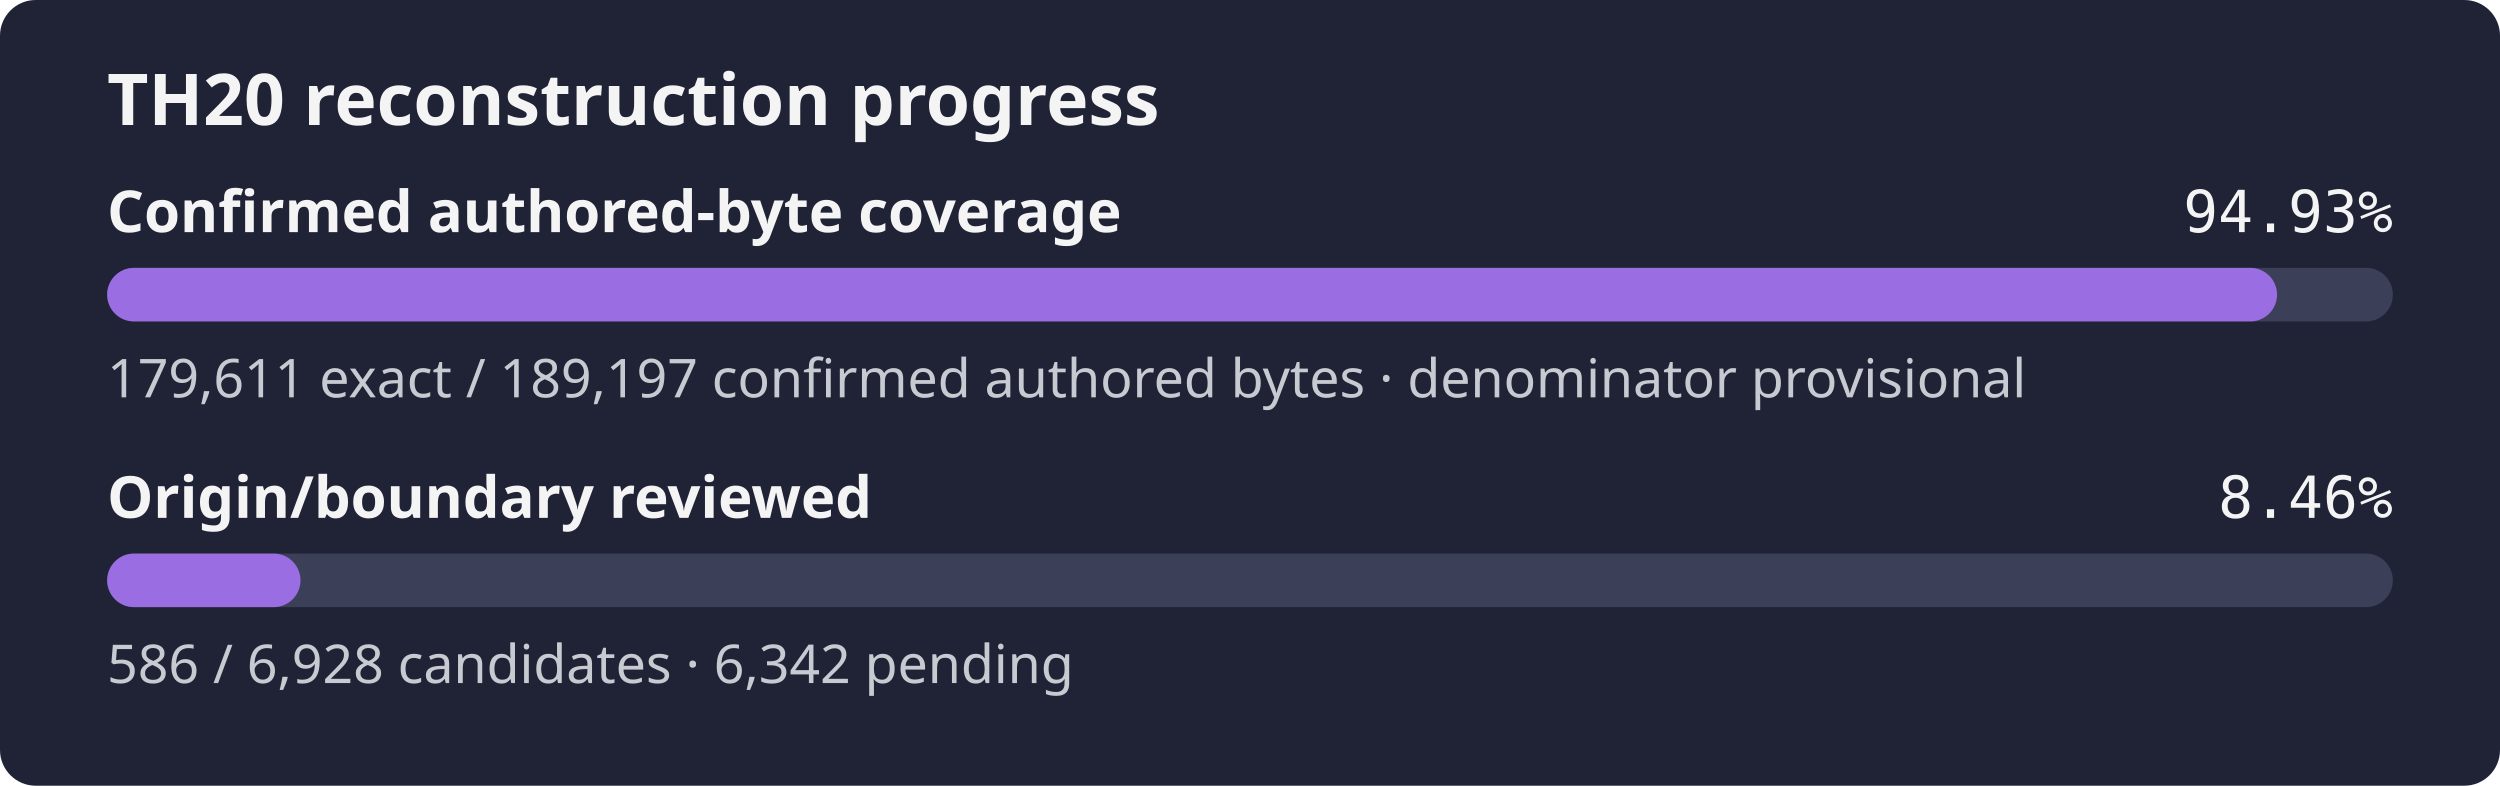
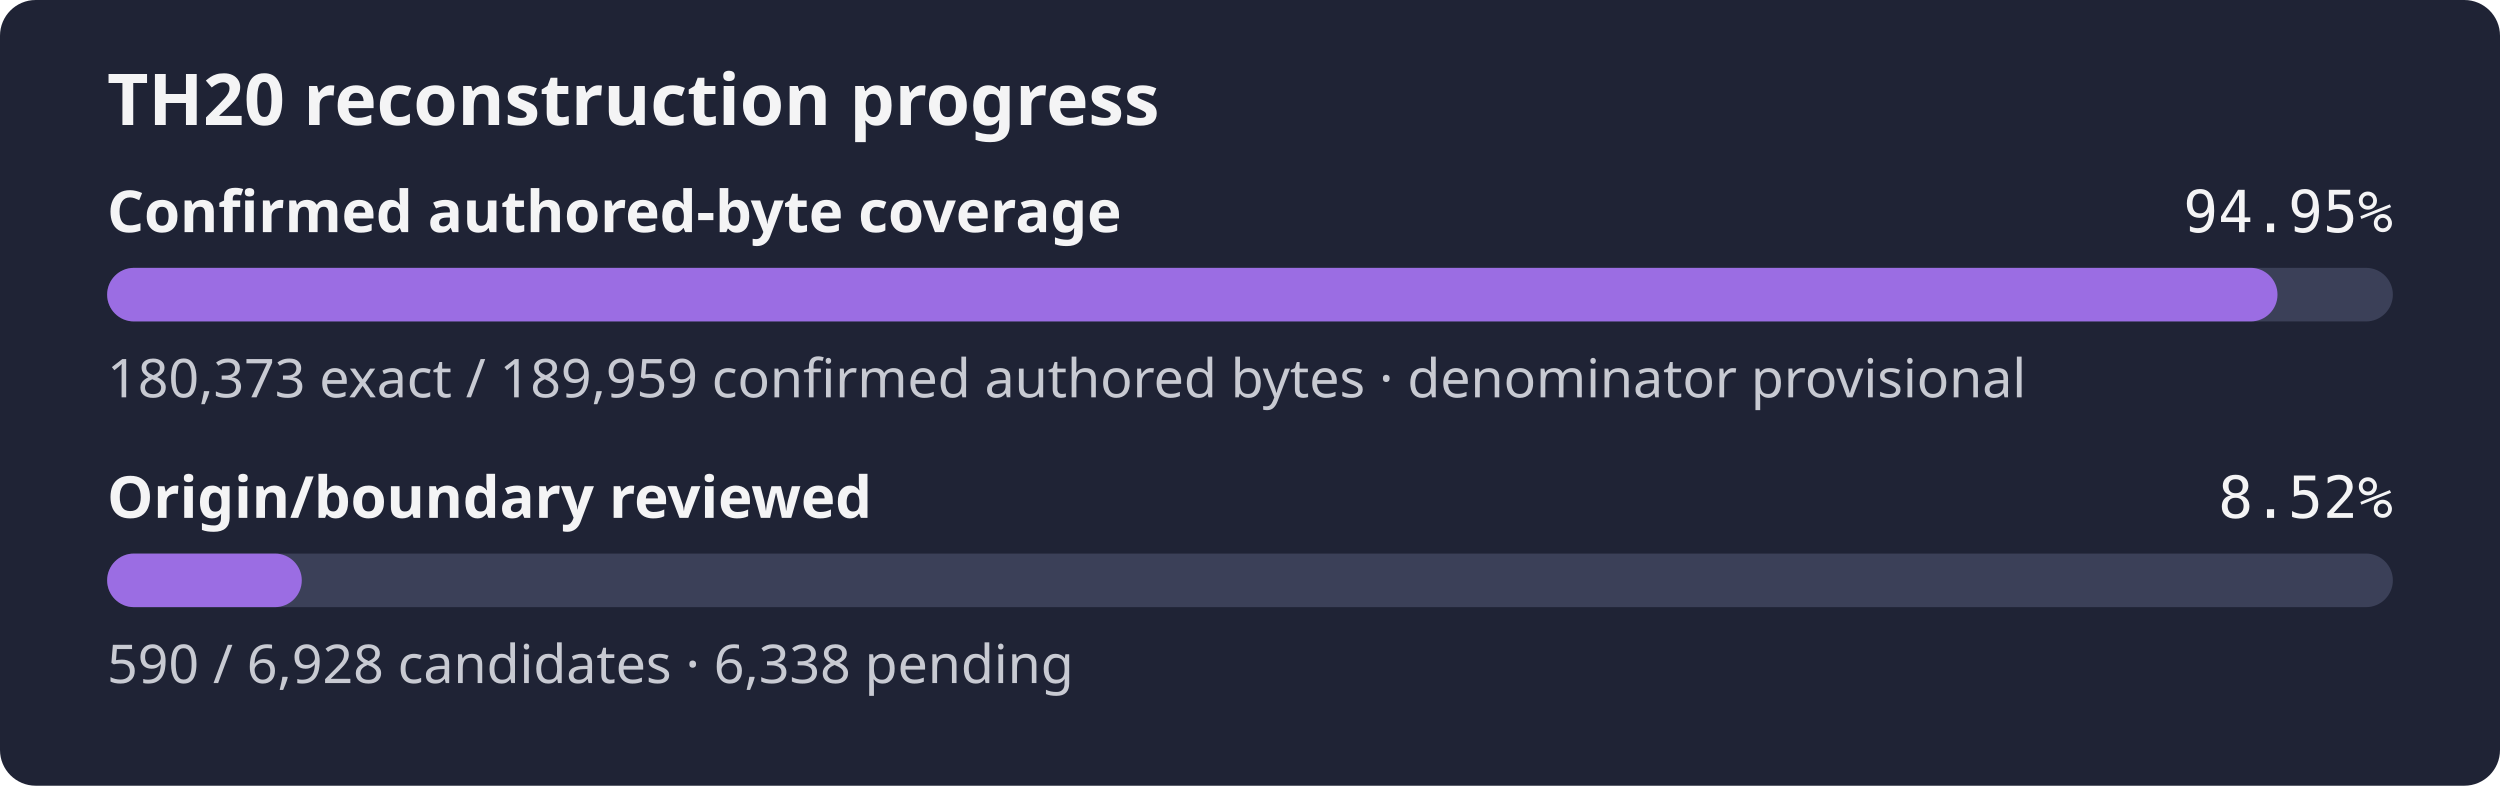
- <svg xmlns="http://www.w3.org/2000/svg" width="560" height="176" role="img" aria-label="TH20 reconstruction progress: 94.93% of the confirmed authored-byte set is exact, origin review 8.46%">
+ <svg xmlns="http://www.w3.org/2000/svg" width="560" height="176" role="img" aria-label="TH20 reconstruction progress: 94.95% of the confirmed authored-byte set is exact, origin review 8.52%">
  <rect width="560" height="176" rx="8" fill="#1f2335" />
  <text x="24" y="28" fill="#f4f4f5" font-family="sans-serif" font-size="16" font-weight="600">TH20 reconstruction progress</text>
  <text x="24" y="52" fill="#f4f4f5" font-family="sans-serif" font-size="13" font-weight="600">Confirmed authored-byte coverage</text>
-   <text x="536" y="52" fill="#f4f4f5" text-anchor="end" font-family="monospace" font-size="13">94.93%</text>
+   <text x="536" y="52" fill="#f4f4f5" text-anchor="end" font-family="monospace" font-size="13">94.95%</text>
  <rect x="24" y="60" width="512" height="12" rx="6" fill="#3b4058" />
-   <rect x="24" y="60" width="486.06" height="12" rx="6" fill="#9b6de3" />
-   <text x="24" y="89" fill="#c8cad2" font-family="sans-serif" font-size="12">179,611 exact / 189,197 confirmed authored bytes · denominator provisional</text>
+   <rect x="24" y="60" width="486.16" height="12" rx="6" fill="#9b6de3" />
+   <text x="24" y="89" fill="#c8cad2" font-family="sans-serif" font-size="12">180,373 exact / 189,959 confirmed authored bytes · denominator provisional</text>
  <text x="24" y="116" fill="#f4f4f5" font-family="sans-serif" font-size="13" font-weight="600">Origin/boundary reviewed</text>
-   <text x="536" y="116" fill="#f4f4f5" text-anchor="end" font-family="monospace" font-size="13">8.46%</text>
+   <text x="536" y="116" fill="#f4f4f5" text-anchor="end" font-family="monospace" font-size="13">8.52%</text>
  <rect x="24" y="124" width="512" height="12" rx="6" fill="#3b4058" />
-   <rect x="24" y="124" width="43.31" height="12" rx="6" fill="#9b6de3" />
-   <text x="24" y="153" fill="#c8cad2" font-family="sans-serif" font-size="12">586 / 6,928 candidates · 6,342 pending</text>
+   <rect x="24" y="124" width="43.60" height="12" rx="6" fill="#9b6de3" />
+   <text x="24" y="153" fill="#c8cad2" font-family="sans-serif" font-size="12">590 / 6,928 candidates · 6,338 pending</text>
</svg>
